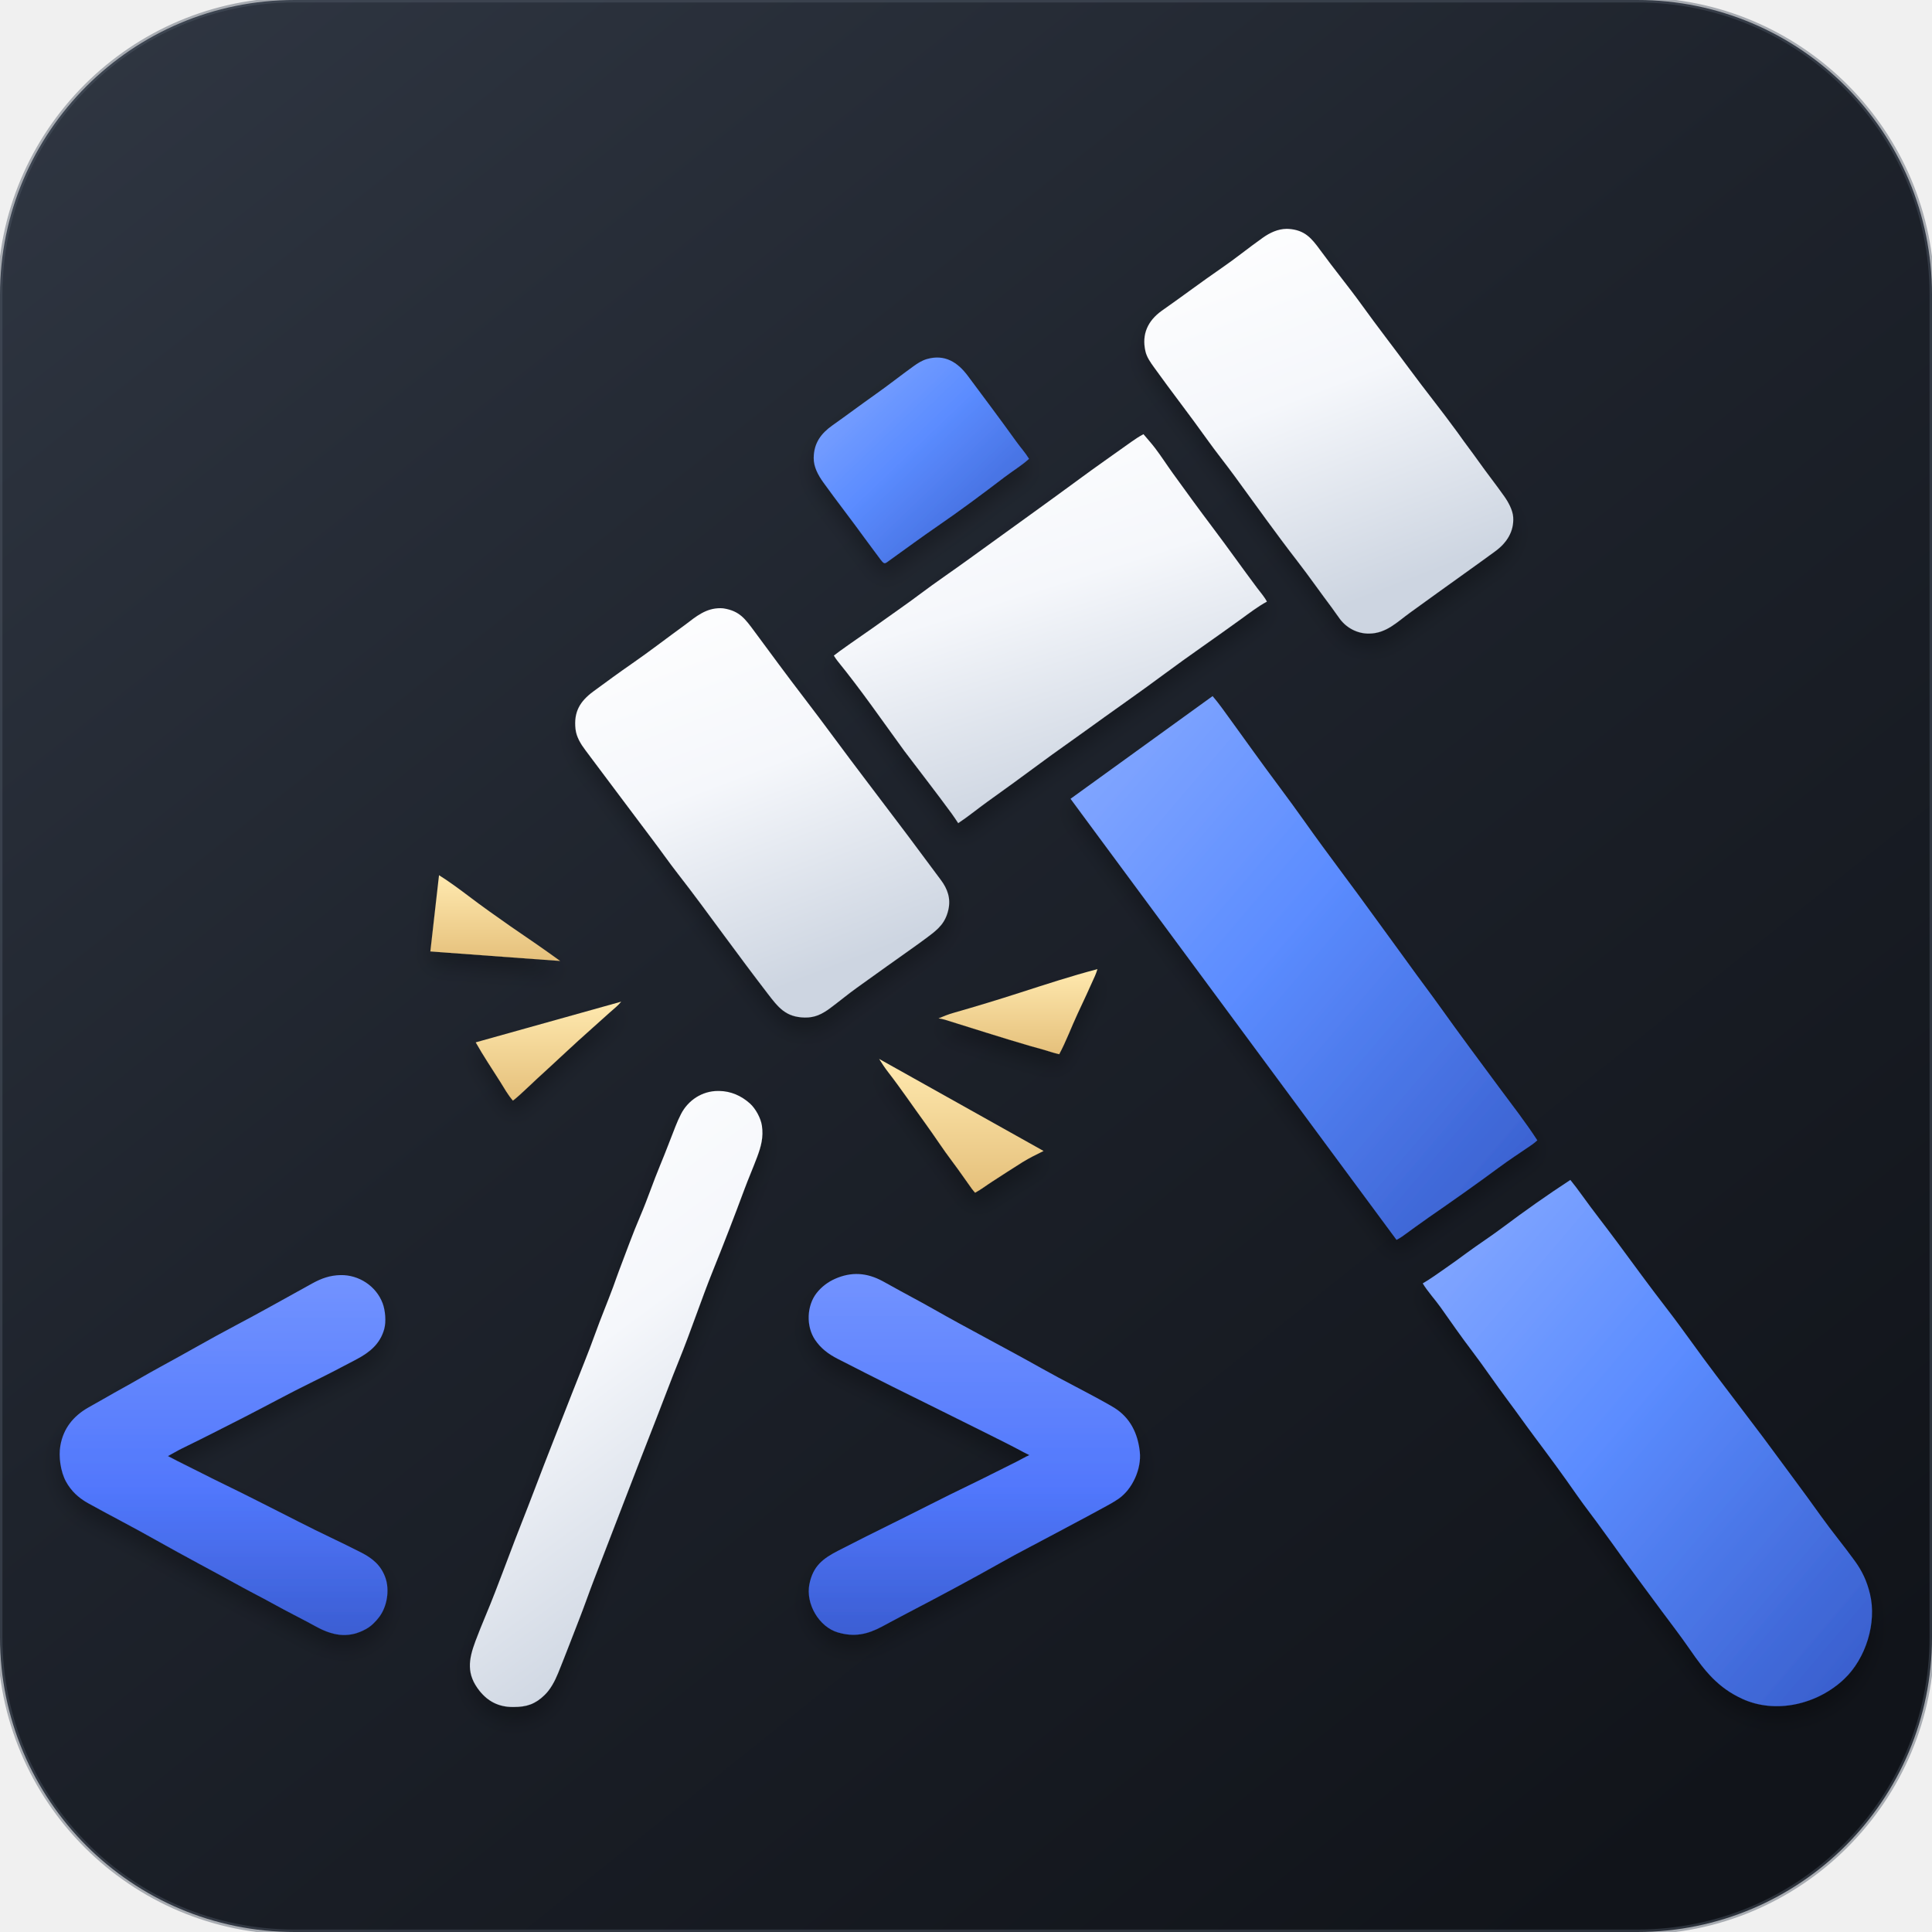
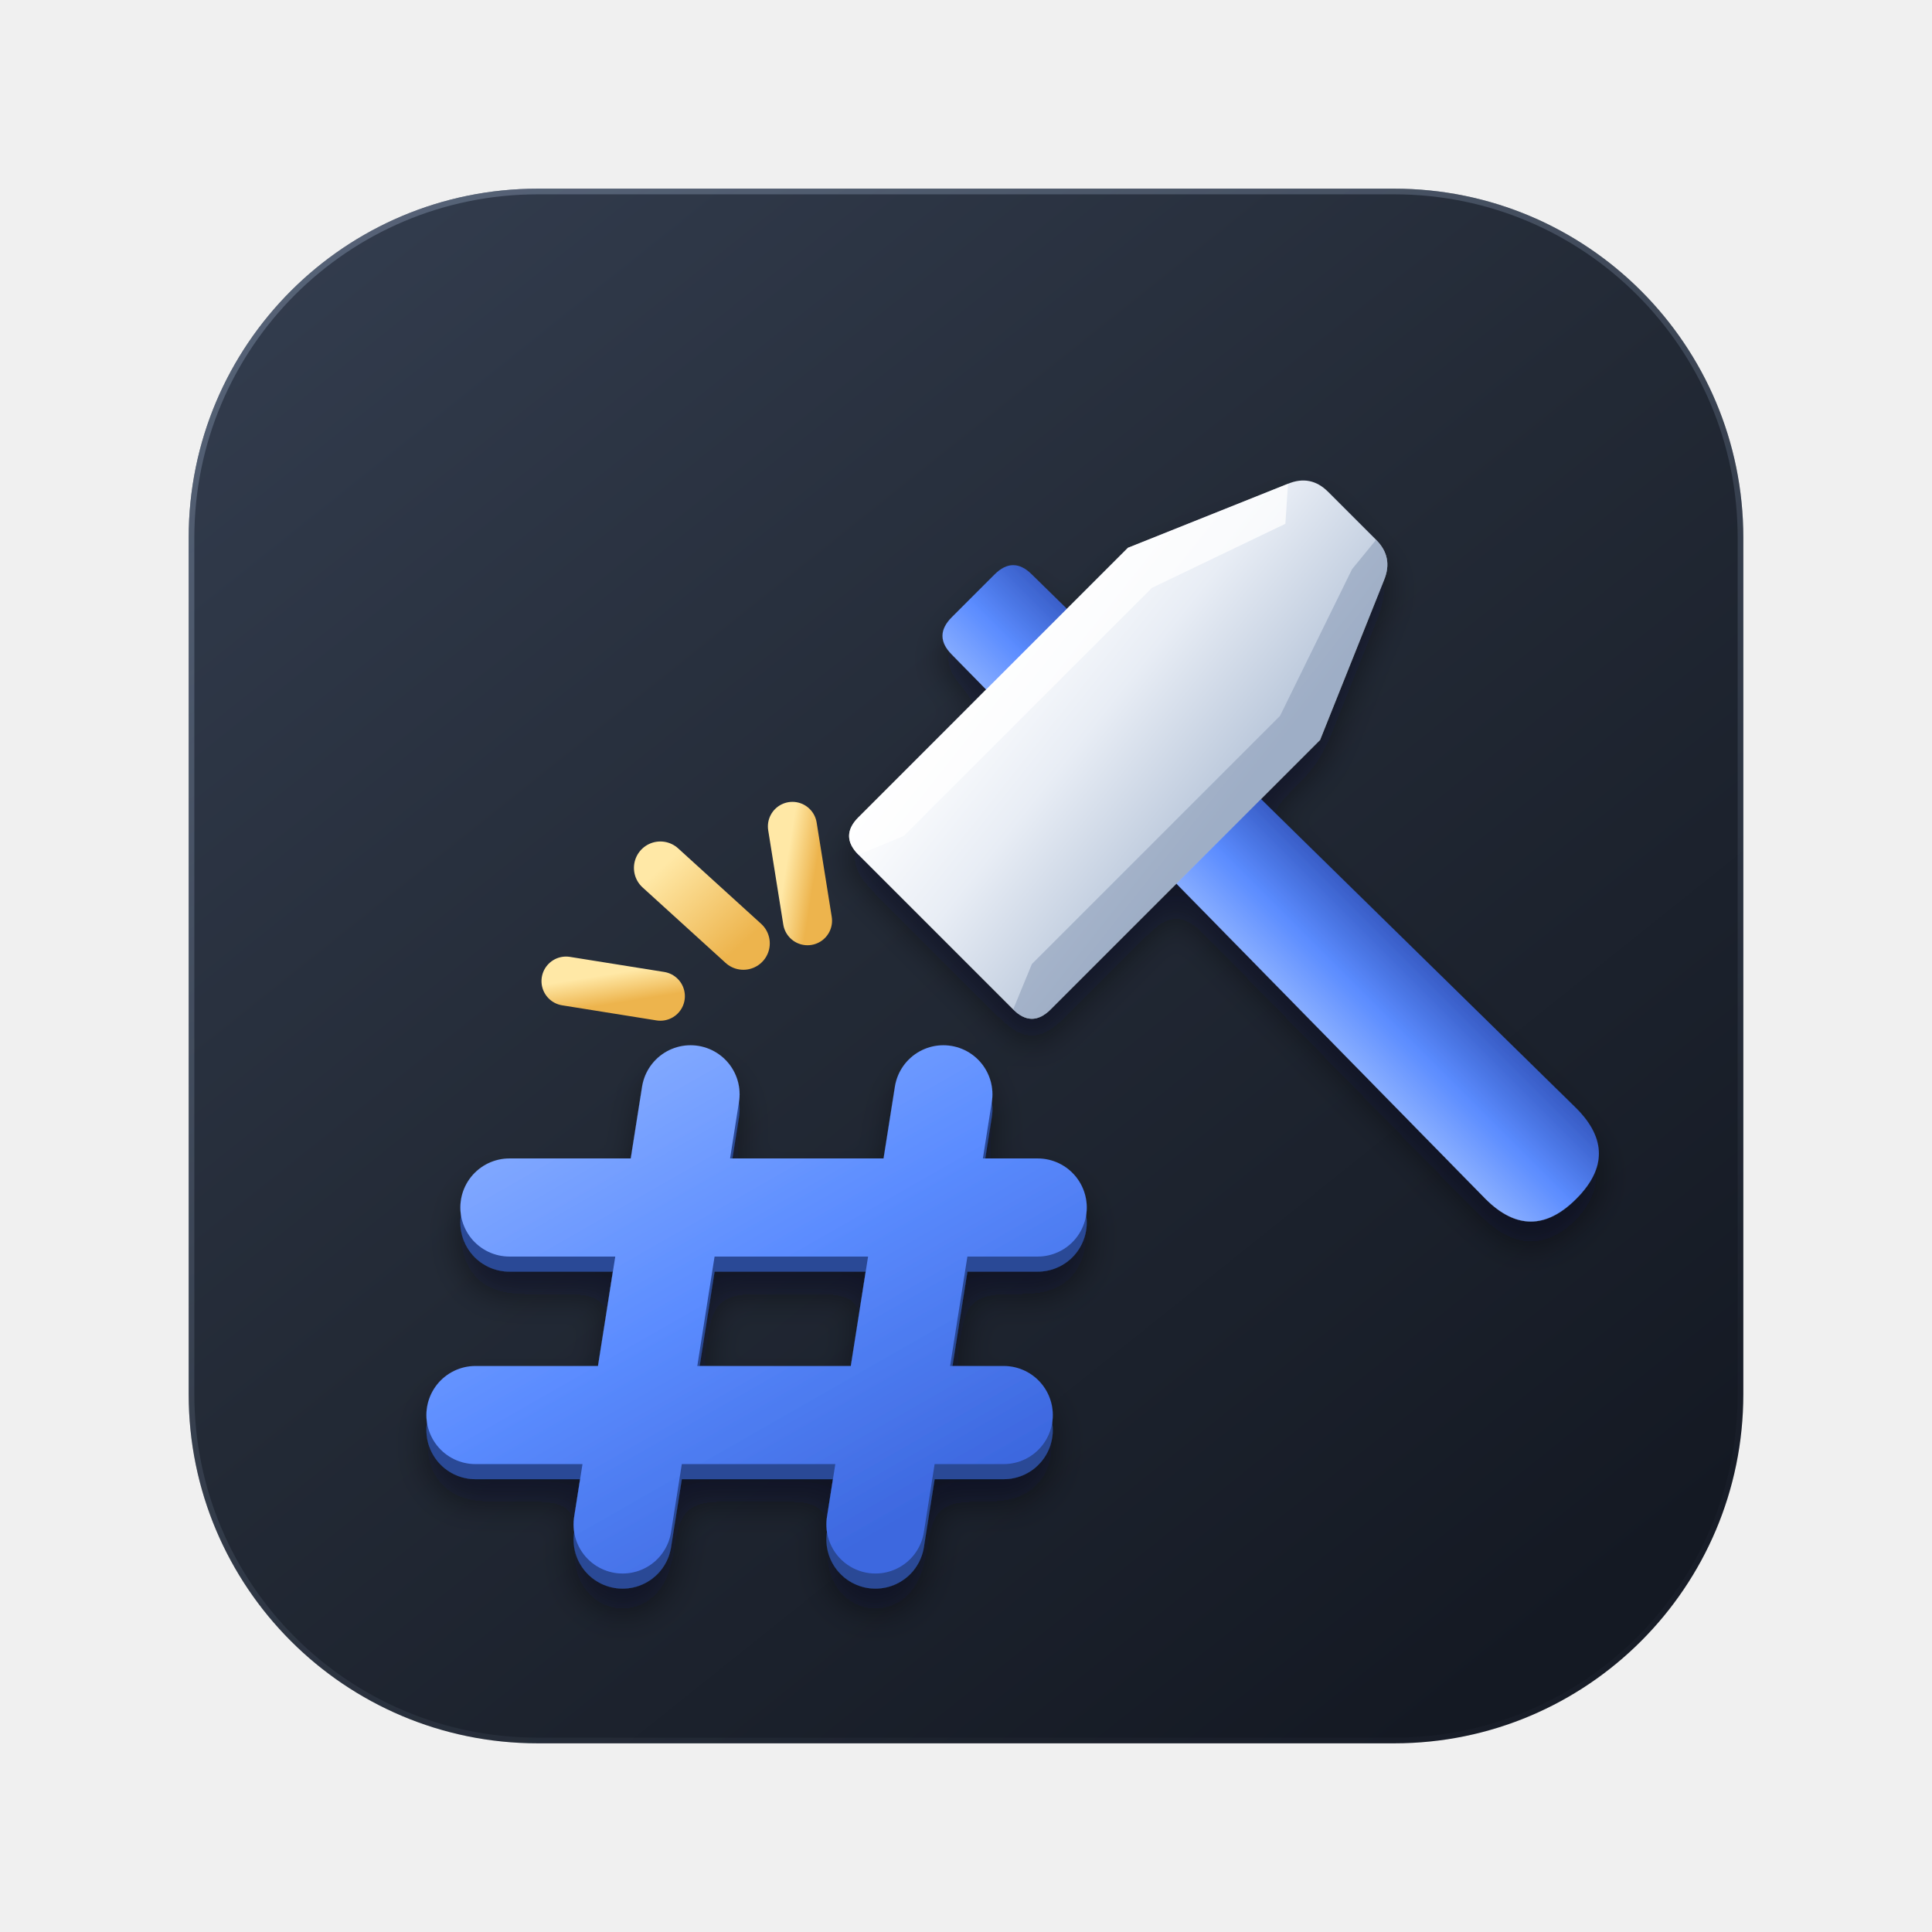
- <svg xmlns="http://www.w3.org/2000/svg" width="1024" height="1024" viewBox="103.5 117.25 786.5 786.5">
+ <svg xmlns="http://www.w3.org/2000/svg" width="1024" height="1024" viewBox="0 0 1024 1024">
  <defs>
-     <linearGradient id="surface" x1="0" y1="0" x2=".8" y2="1" gradientUnits="objectBoundingBox">
-       <stop offset="0" stop-color="#303743" />
-       <stop offset=".48" stop-color="#1E232C" />
-       <stop offset="1" stop-color="#11141A" />
+     <linearGradient id="surface" x1="0" y1="0" x2="0.8" y2="1">
+       <stop stop-color="#343E50" />
+       <stop offset="0.5" stop-color="#232A36" />
+       <stop offset="1" stop-color="#141923" />
    </linearGradient>
-     <linearGradient id="white" x1="0" y1="0" x2=".35" y2="1">
-       <stop offset="0" stop-color="#FFFFFF" />
-       <stop offset=".5" stop-color="#F5F7FB" />
-       <stop offset="1" stop-color="#CDD5E1" />
+     <linearGradient id="rim" x1="0" y1="0" x2="0.5" y2="1">
+       <stop stop-color="#77869D" stop-opacity="0.55" />
+       <stop offset="1" stop-color="#77869D" stop-opacity="0.04" />
    </linearGradient>
-     <linearGradient id="blue" x1="0" y1="0" x2="1" y2="1">
-       <stop offset="0" stop-color="#89ABFF" />
-       <stop offset=".45" stop-color="#5B8CFF" />
-       <stop offset="1" stop-color="#365BC9" />
+     <linearGradient id="blue" x1="0" y1="0" x2="0.75" y2="1">
+       <stop stop-color="#8AAFFF" />
+       <stop offset="0.5" stop-color="#5B8CFF" />
+       <stop offset="1" stop-color="#3D68DF" />
    </linearGradient>
-     <linearGradient id="bracket" x1="0" y1="0" x2="0" y2="1">
-       <stop offset="0" stop-color="#7293FF" />
-       <stop offset=".6" stop-color="#5177FC" />
-       <stop offset="1" stop-color="#3B5ED3" />
+     <linearGradient id="grip" x1="0" y1="0" x2="1" y2="0">
+       <stop stop-color="#8AAFFF" />
+       <stop offset="0.45" stop-color="#5B8CFF" />
+       <stop offset="1" stop-color="#365AC3" />
    </linearGradient>
-     <linearGradient id="spark" x1="0" y1="0" x2="0" y2="1">
-       <stop offset="0" stop-color="#FFE9AF" />
-       <stop offset="1" stop-color="#E5C07B" />
+     <linearGradient id="steel" x1="0" y1="0" x2="0.25" y2="1">
+       <stop stop-color="#FFFFFF" />
+       <stop offset="0.45" stop-color="#E8EDF5" />
+       <stop offset="1" stop-color="#B7C5D9" />
    </linearGradient>
-     <filter id="shadow" x="-20%" y="-20%" width="150%" height="150%" color-interpolation-filters="sRGB">
-       <feDropShadow dx="0" dy="5" stdDeviation="4" flood-color="#000000" flood-opacity=".28" />
+     <linearGradient id="gold" x1="0" y1="0" x2="1" y2="1">
+       <stop stop-color="#FFE8A6" />
+       <stop offset="1" stop-color="#EDB44D" />
+     </linearGradient>
+     <filter id="shadow" x="-25%" y="-25%" width="150%" height="160%" color-interpolation-filters="sRGB">
+       <feDropShadow dx="0" dy="12" stdDeviation="9" flood-color="#080D17" flood-opacity="0.45" />
    </filter>
+     <path id="hash" d="M366 580 330 808 M500 580 464 808 M270 640H550 M252 750H532" />
  </defs>
-   <rect x="103.5" y="117.25" width="786.5" height="786.5" rx="120" fill="url(#surface)" stroke="#505967" stroke-opacity=".45" stroke-width="2" />
+   <rect x="100" y="100" width="824" height="824" rx="185" fill="url(#surface)" />
+   <rect x="101.5" y="101.5" width="821" height="821" rx="183.5" fill="none" stroke="url(#rim)" stroke-width="3" />
  <g filter="url(#shadow)">
-     <path fill="url(#blue)" d="M682.686 639.706C685.987 637.798 689.052 635.511 692.196 633.354C695.089 631.37 697.909 629.282 700.738 627.207C705.522 623.698 710.517 620.471 715.261 616.915C724.231 610.191 733.391 603.72 742.775 597.587C744.359 599.539 745.878 601.541 747.339 603.585C752.06 610.19 757.063 616.457 761.87 622.972C768.551 632.029 775.175 641.112 782.06 650.019C788.893 658.858 795.2 668.075 801.976 676.95C807.664 684.401 813.292 691.896 818.964 699.359C819.751 700.395 820.551 701.421 821.32 702.47C829.135 713.138 837.13 723.672 844.801 734.445C849.212 740.64 854.086 746.478 858.536 752.635C861.668 756.968 863.499 760.94 864.749 766.12C867.594 777.909 863.045 792.387 854.294 800.714C843.487 810.995 826.459 815.18 812.642 808.772C802.784 804.2 797.494 797.484 791.458 788.732C787.64 783.197 783.546 777.89 779.537 772.496C773.054 763.771 766.584 755.036 760.292 746.172C758.952 744.286 757.55 742.443 756.214 740.556C752.634 735.496 748.755 730.654 745.223 725.566C739.734 717.661 734.04 709.943 728.267 702.244C724.544 697.278 720.991 692.185 717.264 687.226C712.315 680.64 707.745 673.764 702.759 667.212C698.32 661.379 694.166 655.395 689.942 649.408C687.922 646.544 684.457 642.72 682.686 639.706Z" />
-     <path fill="url(#blue)" d="M597.141 400.627C598.424 402.1 599.591 403.67 600.768 405.228C600.769 405.23 601.271 405.913 601.272 405.914C605.36 411.588 609.492 417.232 613.563 422.917C620.531 432.648 627.848 442.13 634.753 451.905C643.935 464.905 654.257 478.286 663.484 491.139C667.995 497.423 672.642 503.612 677.14 509.903C681.255 515.659 685.564 521.276 689.671 527.035C697.57 538.114 705.7 549.023 713.798 559.957C719.049 567.047 724.538 574.056 729.328 581.467C728.68 582.039 728.027 582.607 727.324 583.11C727.323 583.111 726.876 583.423 726.874 583.424C722.381 586.47 717.823 589.463 713.456 592.691C704.15 599.57 694.691 606.222 685.173 612.805C681.49 615.353 677.91 618.028 674.273 620.636C673.561 621.146 672.785 621.56 672.012 621.973L539.309 442.433L597.141 400.627Z" />
-     <path fill="url(#white)" d="M396.747 364.843C397.212 364.846 397.695 364.863 398.156 364.939C404.61 365.999 406.825 369.165 410.616 374.286C417.258 383.258 423.856 392.269 430.66 401.121C439.212 412.248 447.416 423.631 455.932 434.782C460.214 440.389 464.423 446.053 468.706 451.656C474.718 459.521 480.525 467.527 486.478 475.434C489.255 479.121 490.628 483.059 489.54 487.701C488.31 492.946 485.532 495.426 481.369 498.519C479.781 499.699 478.198 500.891 476.581 502.031C468.469 507.753 460.415 513.554 452.34 519.328C448.634 521.979 445.143 524.91 441.486 527.62C438.206 530.05 435.243 531.568 431.053 531.469C423.38 531.287 420.403 527.427 416.063 521.777C410.076 513.983 404.213 506.099 398.378 498.189C392.129 489.717 385.904 481.198 379.43 472.898C375.934 468.415 372.699 463.755 369.27 459.228C360.082 447.098 351.036 434.86 341.877 422.709C339.941 420.14 338.148 417.277 337.79 414.016C337.029 407.093 339.561 402.768 345.051 398.73C350.247 394.907 355.47 391.076 360.775 387.406C367.966 382.43 374.861 377.078 381.943 371.954C381.944 371.953 382.381 371.63 382.382 371.628C386.883 368.205 390.855 364.814 396.747 364.843Z" />
-     <path fill="url(#white)" d="M568.989 294.001C570.64 295.995 572.143 297.594 573.756 299.723C576.287 303.064 578.545 306.597 580.998 309.993C586.377 317.44 591.792 324.897 597.327 332.229C603.414 340.29 609.234 348.548 615.284 356.634C616.645 358.454 618.188 360.151 619.246 362.163C615.562 364.157 612.218 366.715 608.83 369.179C598.388 376.773 587.699 384.032 577.335 391.731C566.826 399.537 556.051 406.97 545.463 414.666C539.319 419.132 533.047 423.443 526.952 427.972C519.858 433.243 512.703 438.425 505.519 443.572C501.514 446.441 497.687 449.619 493.581 452.332C492.688 450.98 491.803 449.633 490.846 448.324C484.643 439.847 478.172 431.558 471.838 423.178C471.837 423.177 471.396 422.58 471.395 422.579C462.543 410.447 454.032 398.053 444.536 386.419C443.949 385.7 443.445 384.92 442.947 384.138C443.749 383.506 444.563 382.893 445.389 382.295C451.273 378.037 457.326 374.004 463.214 369.747C467.996 366.29 472.904 362.961 477.613 359.408C484.392 354.293 491.453 349.567 498.314 344.566C507.369 337.965 516.511 331.485 525.564 324.885C531.176 320.793 536.835 316.752 542.414 312.617C549.535 307.339 556.82 302.316 564.02 297.148C565.614 296.004 567.262 294.934 568.989 294.001Z" />
-     <path fill="url(#white)" d="M627.253 210.413C627.514 210.41 627.811 210.417 628.074 210.435C634.691 210.901 637.367 214.148 641.05 219.201C646.58 226.787 652.559 234.029 658.045 241.646C664.318 250.355 670.912 258.817 677.281 267.454C683.712 276.177 690.527 284.612 696.899 293.374C696.9 293.376 697.333 293.98 697.334 293.982C699.939 297.705 702.733 301.286 705.354 304.993C708.783 309.844 712.483 314.503 715.902 319.356C717.516 321.645 719.322 324.921 719.504 327.784C719.885 333.736 716.739 338.362 712.102 341.724C707.941 344.739 703.793 347.782 699.6 350.751C692.244 355.96 684.978 361.293 677.655 366.545C672.281 370.399 667.925 375.084 660.854 375.165C656.158 375.219 651.814 372.967 648.996 369.254C647.861 367.758 646.849 366.174 645.719 364.674C641 358.41 636.521 351.956 631.72 345.754C622.936 334.407 614.626 322.722 606.166 311.135C602.474 306.077 598.523 301.194 594.894 296.096C587.844 286.194 580.355 276.608 573.273 266.727C571.846 264.736 570.352 262.659 569.8 260.229C568.227 253.297 570.756 247.854 576.401 243.791C576.403 243.79 577.023 243.35 577.024 243.349C584.999 237.77 592.764 231.894 600.787 226.385C606.527 222.444 611.92 218.031 617.602 214.017C620.492 211.976 623.678 210.466 627.253 210.413Z" />
-     <path fill="url(#white)" d="M395.807 561.373C395.809 561.373 396.275 561.376 396.277 561.376C401.005 561.438 405.232 563.297 408.757 566.444C411.093 568.531 413.2 572.404 413.661 575.492C414.355 580.144 413.331 583.931 411.715 588.251C410.035 592.742 408.114 597.138 406.448 601.635C402.391 612.588 398.169 623.468 393.802 634.302C388.903 646.454 384.821 658.937 379.884 671.074C376.652 679.018 373.688 687.06 370.555 695.042C362.072 716.658 353.797 738.354 345.419 760.011C343.36 765.332 341.509 770.733 339.432 776.046C336.537 783.453 333.717 790.907 330.728 798.275C329.435 801.462 327.665 804.901 325.161 807.313C321.312 811.02 317.861 812.13 312.628 812.14C312.626 812.14 312.042 812.139 312.04 812.139C306.582 812.111 302.172 809.898 298.75 805.614C293.307 798.799 294.216 792.932 297.077 785.28C299.595 778.545 302.55 771.991 305.106 765.274C306.973 760.366 308.895 755.473 310.724 750.551C314.037 741.636 317.641 732.839 321.002 723.944C326.114 710.419 331.502 697.001 336.745 683.528C339.739 675.832 342.943 668.177 345.728 660.405C348.066 653.878 350.767 647.498 353.171 640.998C353.926 638.955 354.613 636.888 355.388 634.853C358.278 627.262 361.042 619.561 364.24 612.097C367.136 605.339 369.439 598.337 372.267 591.555C374.442 586.336 376.417 581.046 378.49 575.787C379.158 574.09 379.891 572.41 380.725 570.788C383.653 565.091 389.359 561.377 395.807 561.373Z" />
-     <path fill="url(#bracket)" d="M435.987 643.573C437.954 641.086 440.558 639.122 443.458 637.84C450.145 634.886 456.373 635.345 462.729 638.755C463.842 639.352 464.949 639.96 466.049 640.58C471.662 643.745 477.399 646.693 482.996 649.879C497.712 658.255 512.782 665.991 527.536 674.298C536.524 679.358 545.783 683.893 554.764 688.965C555.556 689.412 556.341 689.863 557.112 690.344C563.625 694.41 566.719 700.829 567.502 708.318C568.217 715.158 564.559 723.38 558.919 727.33C556.488 729.031 553.509 730.535 550.901 731.97C544.394 735.552 537.803 738.948 531.268 742.475C524.705 746.018 518.022 749.39 511.53 753.058C498.654 760.332 485.565 767.298 472.452 774.137C469.131 775.87 465.854 777.659 462.549 779.417C456.551 782.607 451.327 783.746 444.672 781.818C436.843 779.549 431.414 770.066 433.007 762.127C434.469 754.846 438.379 751.779 444.663 748.549C451.966 744.795 459.318 741.084 466.691 737.466C477.077 732.371 487.338 727.004 497.769 722.005C504.282 718.885 510.682 715.551 517.169 712.385C518.982 711.5 520.723 710.421 522.562 709.61C521.813 709.242 521.062 708.876 520.327 708.481C514.948 705.593 509.474 702.884 504.012 700.154C491.77 694.035 479.485 687.998 467.228 681.909C459.639 678.138 452.112 674.268 444.561 670.424C440.802 668.51 437.661 666.181 435.282 662.628C431.614 657.148 431.87 648.778 435.987 643.573Z" />
-     <path fill="url(#bracket)" d="M257.854 775.519C256.398 777.436 254.706 779.163 252.594 780.351C245.992 784.062 239.881 783.36 233.357 780.032C232.793 779.745 232.235 779.446 231.68 779.142C226.12 776.097 220.424 773.308 214.887 770.222C210.655 767.864 206.315 765.708 202.076 763.369C190.354 756.899 178.489 750.687 166.832 744.099C157.749 738.966 148.463 734.218 139.339 729.163C135.57 727.075 132.486 724.227 130.393 720.419C128.177 716.387 127.293 710.236 128.084 705.732C129.309 698.754 133.31 693.779 139.339 690.309C139.823 690.029 140.308 689.75 140.798 689.48C144.957 687.19 149.036 684.749 153.199 682.474C158.328 679.672 163.337 676.644 168.475 673.864C178.774 668.293 188.884 662.379 199.243 656.921C209.788 651.364 220.156 645.483 230.597 639.733C234.35 637.667 237.827 636.419 242.137 636.332C249.578 636.181 256.621 640.785 259.256 647.784C260.36 650.717 260.74 655.267 259.915 658.265C258.252 664.304 254.014 667.744 248.7 670.564C242.824 673.683 236.904 676.768 230.928 679.686C221.353 684.361 212.031 689.505 202.543 694.347C194.275 698.566 185.989 702.797 177.643 706.86C175.649 707.831 173.789 708.963 171.839 710.006C172.207 710.192 172.576 710.377 172.939 710.573C176.612 712.557 180.382 714.296 184.094 716.2C191.917 720.212 199.887 723.929 207.713 727.928C213.577 730.925 219.481 733.848 225.336 736.86C233.685 741.155 242.245 745.018 250.598 749.299C255.214 751.665 258.64 754.529 260.398 759.535C262.165 764.567 261.087 771.264 257.854 775.519Z" />
-     <path fill="url(#blue)" d="M434.757 303.699C434.806 297.673 437.671 293.733 442.426 290.38C448.247 286.274 453.938 281.989 459.758 277.884C465.051 274.151 470.12 270.131 475.372 266.35C477.084 265.118 478.821 263.99 480.867 263.408C488.058 261.362 493.306 264.64 497.52 270.305C504.118 279.174 510.764 288.006 517.207 296.989C518.906 299.357 520.897 301.541 522.411 304.031C519.372 306.806 515.8 308.918 512.526 311.412C503.591 318.22 494.588 324.945 485.327 331.304C478.741 335.826 472.332 340.554 465.841 345.206C463.709 346.734 463.644 347.237 461.98 345.045C461.979 345.043 461.468 344.358 461.467 344.356C459.477 341.623 457.404 338.949 455.425 336.208C449.929 328.594 444.127 321.213 438.651 313.586C436.548 310.659 434.727 307.303 434.757 303.699Z" />
-     <path fill="url(#spark)" d="M461.385 548.327L528.329 585.804C525.402 587.248 522.457 588.671 519.685 590.394C515.538 592.97 511.454 595.662 507.349 598.306C505.063 599.778 502.858 601.498 500.467 602.785C499.989 602.263 499.527 601.729 499.111 601.156C496.483 597.537 493.994 593.816 491.289 590.252C487.386 585.106 483.913 579.667 480.116 574.449C475.068 567.512 470.244 560.371 464.979 553.598C463.659 551.9 462.53 550.142 461.385 548.327Z" />
-     <path fill="url(#spark)" d="M485.555 531.825C487.868 530.892 489.129 530.3 491.868 529.518C500.853 526.953 509.802 524.234 518.696 521.366C529.166 517.991 539.626 514.568 550.266 511.773C549.971 512.701 549.658 513.624 549.265 514.515C546.981 519.686 544.559 524.801 542.17 529.923C539.625 535.378 537.539 541.11 534.692 546.41C532.3 545.869 529.986 545.038 527.628 544.366C526.154 543.946 524.667 543.57 523.196 543.142C511.463 539.733 499.842 535.963 488.165 532.369C487.314 532.108 486.434 531.96 485.555 531.825Z" />
-     <path fill="url(#spark)" d="M297.154 541.585L356.396 525.016C354.697 526.996 354.21 527.212 351.754 529.398C349.396 531.498 347.064 533.628 344.694 535.715C337.01 542.482 329.625 549.578 322.042 556.456C319.809 558.483 314.389 563.824 312.302 565.286C310.263 562.952 308.77 560.209 307.12 557.586C303.805 552.315 300.191 547 297.154 541.585Z" />
-     <path fill="url(#spark)" d="M282.222 473.538C285.696 475.67 290.917 479.496 294.23 482.02C299.777 486.247 305.46 490.236 311.169 494.241C311.17 494.242 312.476 495.141 312.478 495.142C318.897 499.493 325.27 503.91 331.552 508.457L278.7 504.568L282.222 473.538Z" />
+     <g fill="none" stroke-width="52" stroke-linecap="round">
+       <use href="#hash" transform="translate(0 8)" stroke="#294896" />
+       <use href="#hash" stroke="url(#blue)" />
+     </g>
+     <g transform="translate(595 395) rotate(-45)">
+       <path d="M -30 -98 Q -30 -112 -16 -112 L 16 -112 Q 30 -112 30 -98 L 34 306 Q 34 340 0 340 Q -34 340 -34 306 Z" fill="url(#grip)" />
+       <path d="M -140 -58 Q -140 -72 -126 -72 L 76 -72 L 160 -36 Q 172 -31 172 -18 L 172 18 Q 172 31 160 36 L 76 72 L -126 72 Q -140 72 -140 58 Z" fill="url(#steel)" />
+       <path d="M -126 -72 H76 L160 -36 L144 -22 L70 -48 H-116 L-140 -58 Q-140 -72 -126 -72 Z" fill="#FFFFFF" fill-opacity="0.75" />
+       <path d="M -140 58 L-116 48 H70 L152 20 L172 18 Q172 31 160 36 L76 72 H-126 Q-140 72 -140 58 Z" fill="#8E9FB9" fill-opacity="0.6" />
+     </g>
+   </g>
+   <g stroke="url(#gold)" stroke-width="26" stroke-linecap="round">
+     <line x1="350" y1="528" x2="300" y2="520" />
+     <line x1="394" y1="500" x2="350" y2="460" stroke-width="28" />
+     <line x1="428" y1="488" x2="420" y2="438" />
  </g>
</svg>
